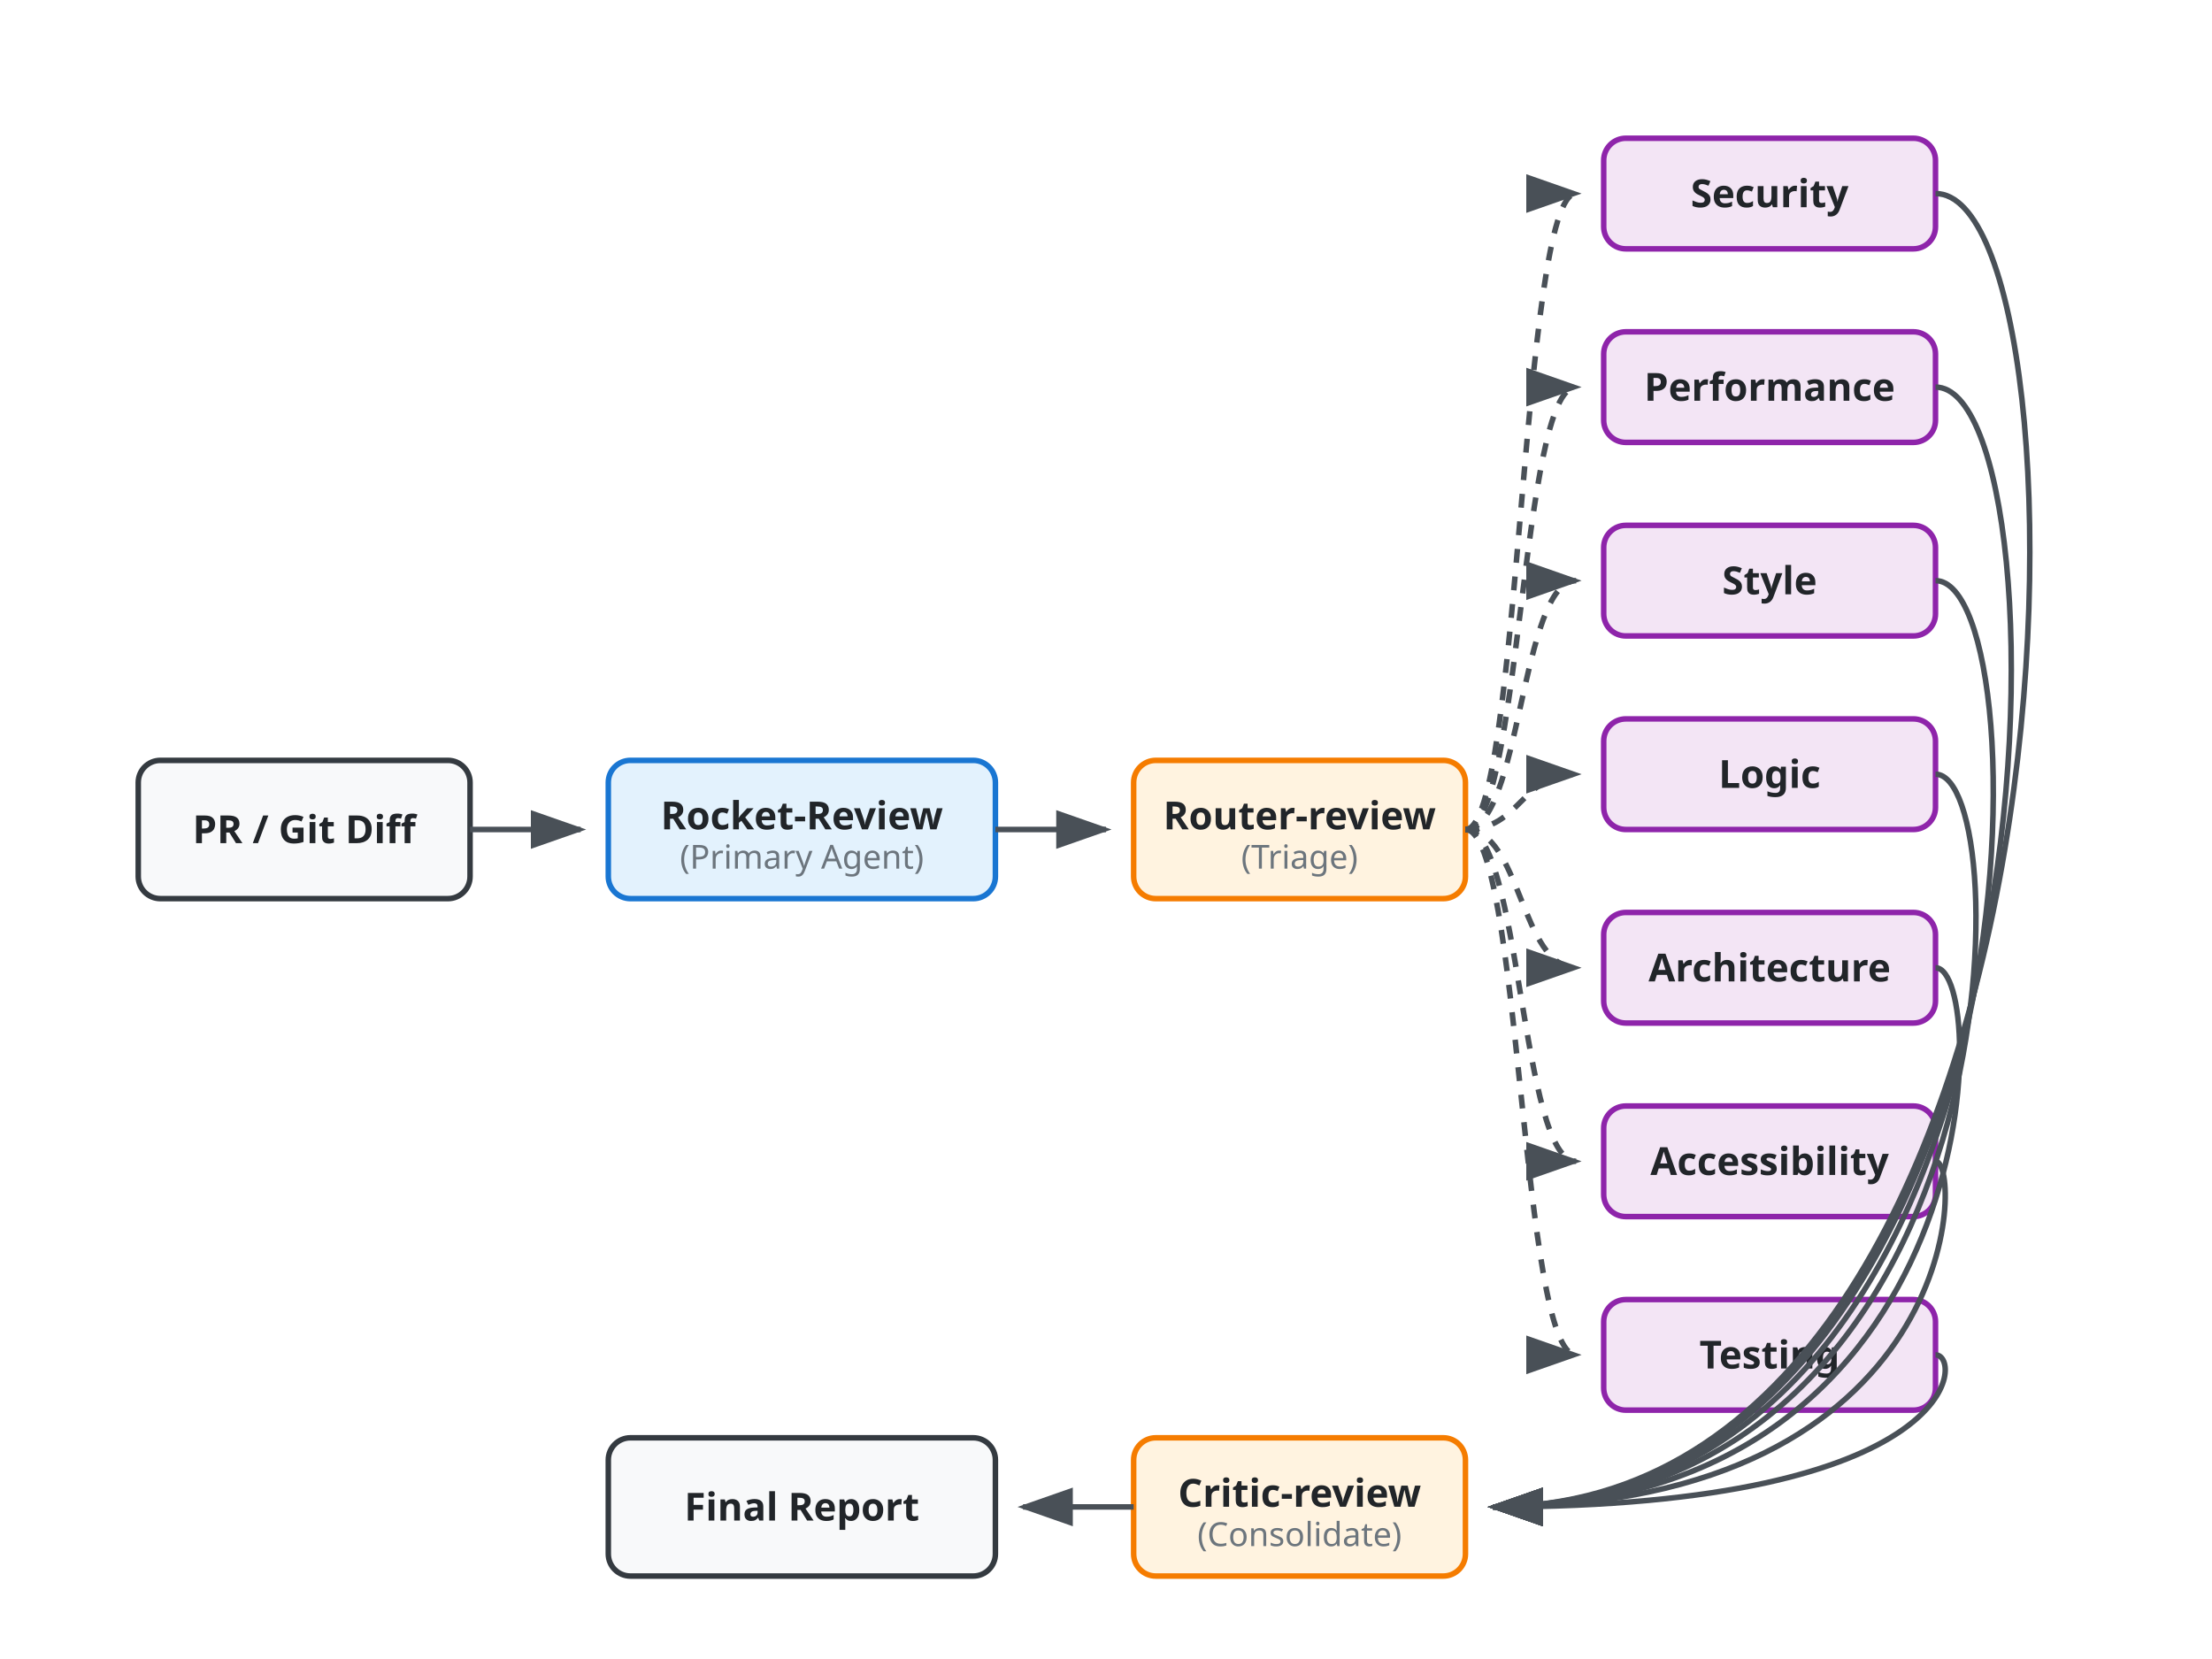
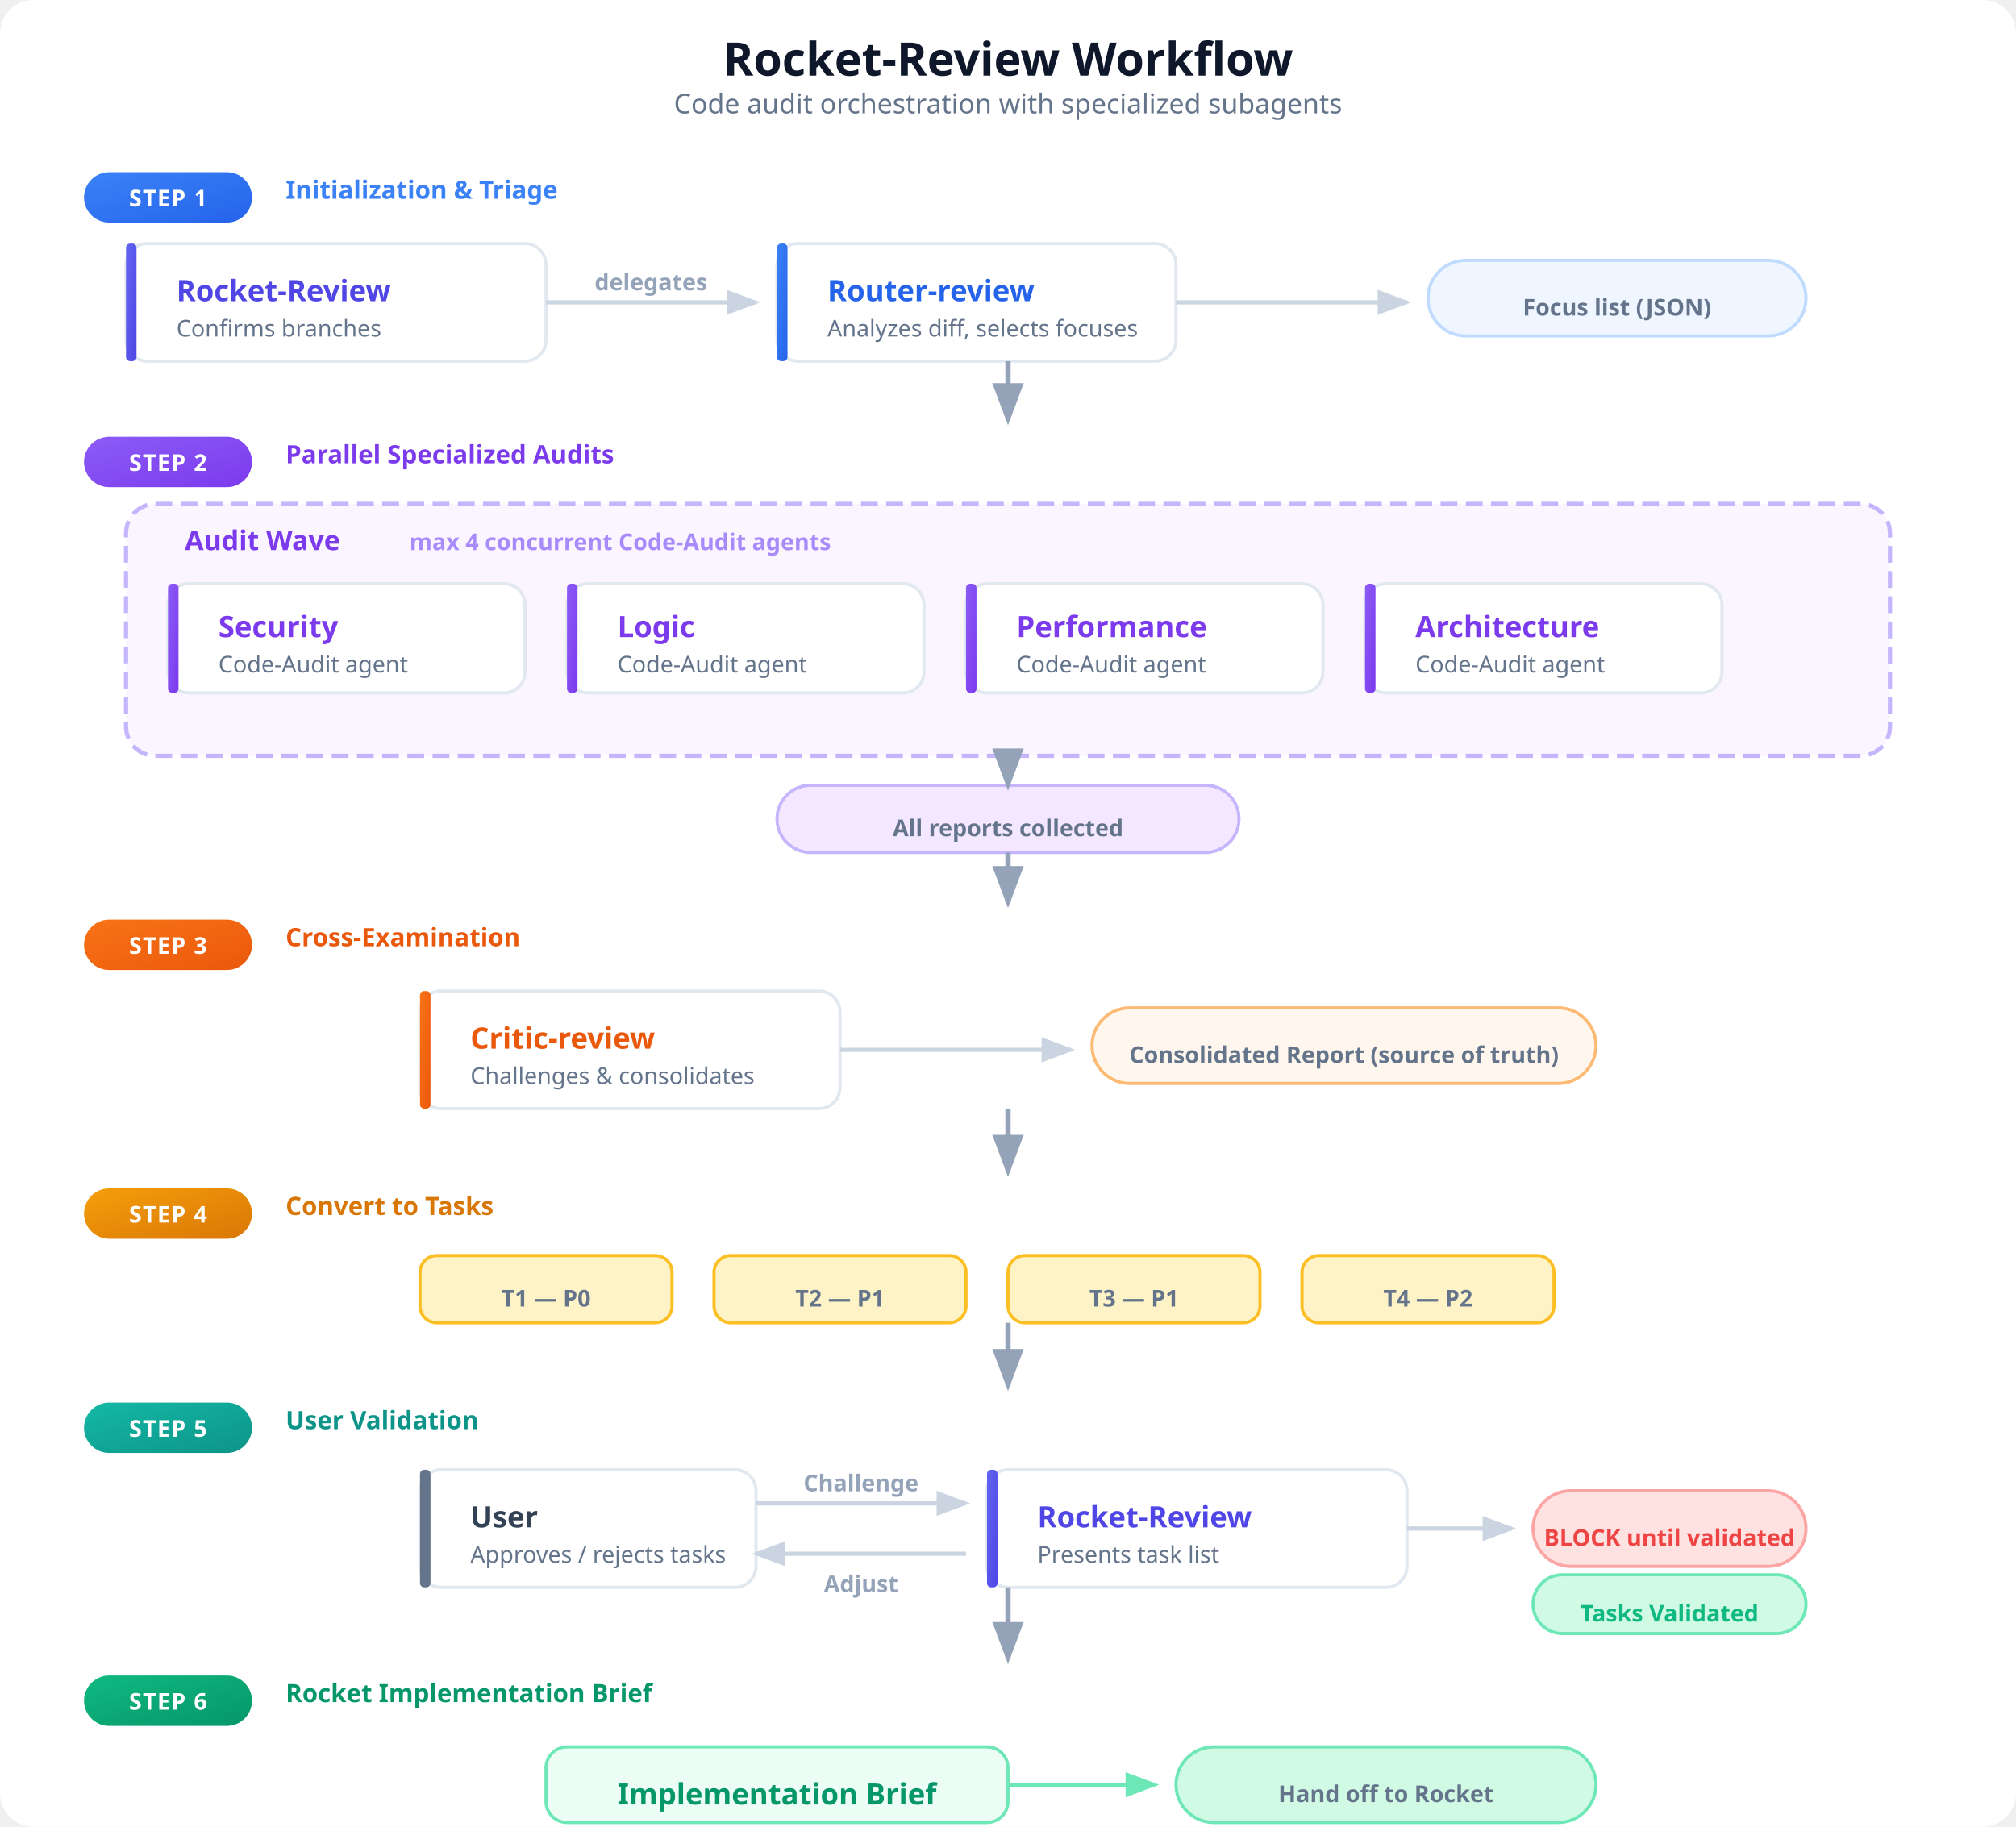
- <svg xmlns="http://www.w3.org/2000/svg" viewBox="0 0 800 600">
+ <svg xmlns="http://www.w3.org/2000/svg" viewBox="0 0 960 870">
  <defs>
    <style>
-       .box { fill: #f8f9fa; stroke: #343a40; stroke-width: 2; rx: 8; }
-       .box-primary { fill: #e3f2fd; stroke: #1976d2; stroke-width: 2; rx: 8; }
-       .box-sub { fill: #fff3e0; stroke: #f57c00; stroke-width: 2; rx: 8; }
-       .box-audit { fill: #f3e5f5; stroke: #8e24aa; stroke-width: 2; rx: 8; }
-       .text { font-family: sans-serif; font-size: 14px; fill: #212529; text-anchor: middle; dominant-baseline: middle; }
-       .text-bold { font-weight: bold; }
-       .text-small { font-size: 12px; fill: #6c757d; }
-       .arrow { stroke: #495057; stroke-width: 2; fill: none; marker-end: url(#arrowhead); }
-       .arrow-dashed { stroke: #495057; stroke-width: 2; fill: none; stroke-dasharray: 5,5; marker-end: url(#arrowhead); }
+       .title { font-family: 'Segoe UI', system-ui, sans-serif; font-size: 22px; font-weight: 700; fill: #0f172a; }
+       .subtitle { font-family: 'Segoe UI', system-ui, sans-serif; font-size: 13px; fill: #64748b; }
+       .badge-text { font-family: 'Segoe UI', system-ui, sans-serif; font-size: 11px; font-weight: 700; fill: #ffffff; text-anchor: middle; dominant-baseline: central; letter-spacing: 0.5px; }
+       .card-title { font-family: 'Segoe UI', system-ui, sans-serif; font-size: 14px; font-weight: 700; dominant-baseline: central; }
+       .card-sub { font-family: 'Segoe UI', system-ui, sans-serif; font-size: 11px; fill: #64748b; dominant-baseline: central; }
+       .label { font-family: 'Segoe UI', system-ui, sans-serif; font-size: 11px; fill: #94a3b8; text-anchor: middle; dominant-baseline: central; font-weight: 600; }
+       .label-pass { font-family: 'Segoe UI', system-ui, sans-serif; font-size: 11px; fill: #10b981; text-anchor: middle; dominant-baseline: central; font-weight: 600; }
+       .label-block { font-family: 'Segoe UI', system-ui, sans-serif; font-size: 11px; fill: #ef4444; text-anchor: middle; dominant-baseline: central; font-weight: 600; }
+       .phase-label { font-family: 'Segoe UI', system-ui, sans-serif; font-size: 12px; font-weight: 600; dominant-baseline: central; }
+       .wave-title { font-family: 'Segoe UI', system-ui, sans-serif; font-size: 13px; font-weight: 700; fill: #7c3aed; }
+       .wave-sub { font-family: 'Segoe UI', system-ui, sans-serif; font-size: 11px; fill: #a78bfa; font-weight: 600; }
+       .arrow { stroke: #cbd5e1; stroke-width: 2; fill: none; marker-end: url(#arrow-default); }
+       .arrow-bold { stroke: #94a3b8; stroke-width: 2.5; fill: none; marker-end: url(#arrow-bold); }
+       .arrow-pass { stroke: #6ee7b7; stroke-width: 2; fill: none; marker-end: url(#arrow-pass); }
+       .arrow-bidir { stroke: #cbd5e1; stroke-width: 2; fill: none; }
    </style>
-     <marker id="arrowhead" markerWidth="10" markerHeight="7" refX="9" refY="3.5" orient="auto">
-       <polygon points="0 0, 10 3.5, 0 7" fill="#495057" />
+     <marker id="arrow-default" markerWidth="8" markerHeight="6" refX="7" refY="3" orient="auto">
+       <polygon points="0 0, 8 3, 0 6" fill="#cbd5e1" />
    </marker>
+     <marker id="arrow-bold" markerWidth="8" markerHeight="6" refX="7" refY="3" orient="auto">
+       <polygon points="0 0, 8 3, 0 6" fill="#94a3b8" />
+     </marker>
+     <marker id="arrow-pass" markerWidth="8" markerHeight="6" refX="7" refY="3" orient="auto">
+       <polygon points="0 0, 8 3, 0 6" fill="#6ee7b7" />
+     </marker>
+     <marker id="arrow-bidir-r" markerWidth="8" markerHeight="6" refX="7" refY="3" orient="auto">
+       <polygon points="0 0, 8 3, 0 6" fill="#cbd5e1" />
+     </marker>
+     <linearGradient id="grad-blue" x1="0%" y1="0%" x2="100%" y2="100%">
+       <stop offset="0%" stop-color="#3b82f6" />
+       <stop offset="100%" stop-color="#2563eb" />
+     </linearGradient>
+     <linearGradient id="grad-violet" x1="0%" y1="0%" x2="100%" y2="100%">
+       <stop offset="0%" stop-color="#8b5cf6" />
+       <stop offset="100%" stop-color="#7c3aed" />
+     </linearGradient>
+     <linearGradient id="grad-orange" x1="0%" y1="0%" x2="100%" y2="100%">
+       <stop offset="0%" stop-color="#f97316" />
+       <stop offset="100%" stop-color="#ea580c" />
+     </linearGradient>
+     <linearGradient id="grad-amber" x1="0%" y1="0%" x2="100%" y2="100%">
+       <stop offset="0%" stop-color="#f59e0b" />
+       <stop offset="100%" stop-color="#d97706" />
+     </linearGradient>
+     <linearGradient id="grad-emerald" x1="0%" y1="0%" x2="100%" y2="100%">
+       <stop offset="0%" stop-color="#10b981" />
+       <stop offset="100%" stop-color="#059669" />
+     </linearGradient>
+     <linearGradient id="grad-indigo" x1="0%" y1="0%" x2="100%" y2="100%">
+       <stop offset="0%" stop-color="#6366f1" />
+       <stop offset="100%" stop-color="#4f46e5" />
+     </linearGradient>
+     <linearGradient id="grad-teal" x1="0%" y1="0%" x2="100%" y2="100%">
+       <stop offset="0%" stop-color="#14b8a6" />
+       <stop offset="100%" stop-color="#0d9488" />
+     </linearGradient>
  </defs>
-   <rect width="100%" height="100%" fill="#ffffff" />
-   <rect x="50" y="275" width="120" height="50" class="box" />
-   <text x="110" y="300" class="text text-bold">PR / Git Diff</text>
-   <rect x="220" y="275" width="140" height="50" class="box-primary" />
-   <text x="290" y="295" class="text text-bold">Rocket-Review</text>
-   <text x="290" y="310" class="text text-small">(Primary Agent)</text>
-   <rect x="410" y="275" width="120" height="50" class="box-sub" />
-   <text x="470" y="295" class="text text-bold">Router-review</text>
-   <text x="470" y="310" class="text text-small">(Triage)</text>
-   <rect x="580" y="50" width="120" height="40" class="box-audit" />
-   <text x="640" y="70" class="text text-bold">Security</text>
-   <rect x="580" y="120" width="120" height="40" class="box-audit" />
-   <text x="640" y="140" class="text text-bold">Performance</text>
-   <rect x="580" y="190" width="120" height="40" class="box-audit" />
-   <text x="640" y="210" class="text text-bold">Style</text>
-   <rect x="580" y="260" width="120" height="40" class="box-audit" />
-   <text x="640" y="280" class="text text-bold">Logic</text>
-   <rect x="580" y="330" width="120" height="40" class="box-audit" />
-   <text x="640" y="350" class="text text-bold">Architecture</text>
-   <rect x="580" y="400" width="120" height="40" class="box-audit" />
-   <text x="640" y="420" class="text text-bold">Accessibility</text>
-   <rect x="580" y="470" width="120" height="40" class="box-audit" />
-   <text x="640" y="490" class="text text-bold">Testing</text>
-   <rect x="410" y="520" width="120" height="50" class="box-sub" />
-   <text x="470" y="540" class="text text-bold">Critic-review</text>
-   <text x="470" y="555" class="text text-small">(Consolidate)</text>
-   <rect x="220" y="520" width="140" height="50" class="box" />
-   <text x="290" y="545" class="text text-bold">Final Report</text>
-   <path d="M 170 300 L 210 300" class="arrow" />
-   <path d="M 360 300 L 400 300" class="arrow" />
-   <path d="M 530 300 C 550 300, 550 70, 570 70" class="arrow-dashed" />
-   <path d="M 530 300 C 550 300, 550 140, 570 140" class="arrow-dashed" />
-   <path d="M 530 300 C 550 300, 550 210, 570 210" class="arrow-dashed" />
-   <path d="M 530 300 C 550 300, 550 280, 570 280" class="arrow-dashed" />
-   <path d="M 530 300 C 550 300, 550 350, 570 350" class="arrow-dashed" />
-   <path d="M 530 300 C 550 300, 550 420, 570 420" class="arrow-dashed" />
-   <path d="M 530 300 C 550 300, 550 490, 570 490" class="arrow-dashed" />
-   <path d="M 700 70 C 760 70, 760 545, 540 545" class="arrow" />
-   <path d="M 700 140 C 750 140, 750 545, 540 545" class="arrow" />
-   <path d="M 700 210 C 740 210, 740 545, 540 545" class="arrow" />
-   <path d="M 700 280 C 730 280, 730 545, 540 545" class="arrow" />
-   <path d="M 700 350 C 720 350, 720 545, 540 545" class="arrow" />
-   <path d="M 700 420 C 710 420, 710 545, 540 545" class="arrow" />
-   <path d="M 700 490 C 710 490, 710 545, 540 545" class="arrow" />
-   <path d="M 410 545 L 370 545" class="arrow" />
+   <rect x="0" y="0" width="960" height="870" fill="#ffffff" rx="16" />
+   <text x="480" y="36" class="title" text-anchor="middle">Rocket-Review Workflow</text>
+   <text x="480" y="54" class="subtitle" text-anchor="middle">Code audit orchestration with specialized subagents</text>
+   <rect x="40" y="82" width="80" height="24" rx="12" fill="url(#grad-blue)" />
+   <text x="80" y="94" class="badge-text">STEP 1</text>
+   <text x="136" y="90" class="phase-label" fill="#3b82f6">Initialization &amp; Triage</text>
+   <rect x="60" y="116" width="200" height="56" rx="10" fill="#ffffff" stroke="#e2e8f0" stroke-width="1.5" />
+   <rect x="60" y="116" width="5" height="56" rx="2" fill="url(#grad-indigo)" />
+   <text x="84" y="138" class="card-title" fill="#4f46e5">Rocket-Review</text>
+   <text x="84" y="156" class="card-sub">Confirms branches</text>
+   <rect x="370" y="116" width="190" height="56" rx="10" fill="#ffffff" stroke="#e2e8f0" stroke-width="1.5" />
+   <rect x="370" y="116" width="5" height="56" rx="2" fill="url(#grad-blue)" />
+   <text x="394" y="138" class="card-title" fill="#2563eb">Router-review</text>
+   <text x="394" y="156" class="card-sub">Analyzes diff, selects focuses</text>
+   <rect x="680" y="124" width="180" height="36" rx="18" fill="#eff6ff" stroke="#bfdbfe" stroke-width="1.5" />
+   <text x="770" y="146" class="card-sub" fill="#2563eb" font-weight="700" text-anchor="middle">Focus list (JSON)</text>
+   <path d="M 260 144 L 360 144" class="arrow" />
+   <text x="310" y="134" class="label">delegates</text>
+   <path d="M 560 144 L 670 144" class="arrow" />
+   <path d="M 480 172 L 480 200" class="arrow-bold" />
+   <rect x="40" y="208" width="80" height="24" rx="12" fill="url(#grad-violet)" />
+   <text x="80" y="220" class="badge-text">STEP 2</text>
+   <text x="136" y="216" class="phase-label" fill="#7c3aed">Parallel Specialized Audits</text>
+   <rect x="60" y="240" width="840" height="120" rx="14" fill="#faf5ff" stroke="#c4b5fd" stroke-width="2" stroke-dasharray="8,4" />
+   <text x="88" y="262" class="wave-title">Audit Wave</text>
+   <text x="195" y="262" class="wave-sub">max 4 concurrent Code-Audit agents</text>
+   <rect x="80" y="278" width="170" height="52" rx="10" fill="#ffffff" stroke="#e2e8f0" stroke-width="1.5" />
+   <rect x="80" y="278" width="5" height="52" rx="2" fill="url(#grad-violet)" />
+   <text x="104" y="298" class="card-title" fill="#7c3aed">Security</text>
+   <text x="104" y="316" class="card-sub">Code-Audit agent</text>
+   <rect x="270" y="278" width="170" height="52" rx="10" fill="#ffffff" stroke="#e2e8f0" stroke-width="1.5" />
+   <rect x="270" y="278" width="5" height="52" rx="2" fill="url(#grad-violet)" />
+   <text x="294" y="298" class="card-title" fill="#7c3aed">Logic</text>
+   <text x="294" y="316" class="card-sub">Code-Audit agent</text>
+   <rect x="460" y="278" width="170" height="52" rx="10" fill="#ffffff" stroke="#e2e8f0" stroke-width="1.5" />
+   <rect x="460" y="278" width="5" height="52" rx="2" fill="url(#grad-violet)" />
+   <text x="484" y="298" class="card-title" fill="#7c3aed">Performance</text>
+   <text x="484" y="316" class="card-sub">Code-Audit agent</text>
+   <rect x="650" y="278" width="170" height="52" rx="10" fill="#ffffff" stroke="#e2e8f0" stroke-width="1.5" />
+   <rect x="650" y="278" width="5" height="52" rx="2" fill="url(#grad-violet)" />
+   <text x="674" y="298" class="card-title" fill="#7c3aed">Architecture</text>
+   <text x="674" y="316" class="card-sub">Code-Audit agent</text>
+   <rect x="370" y="374" width="220" height="32" rx="16" fill="#f3e8ff" stroke="#c4b5fd" stroke-width="1.5" />
+   <text x="480" y="394" class="card-sub" fill="#7c3aed" font-weight="700" text-anchor="middle">All reports collected</text>
+   <path d="M 480 360 L 480 374" class="arrow-bold" />
+   <path d="M 480 406 L 480 430" class="arrow-bold" />
+   <rect x="40" y="438" width="80" height="24" rx="12" fill="url(#grad-orange)" />
+   <text x="80" y="450" class="badge-text">STEP 3</text>
+   <text x="136" y="446" class="phase-label" fill="#ea580c">Cross-Examination</text>
+   <rect x="200" y="472" width="200" height="56" rx="10" fill="#ffffff" stroke="#e2e8f0" stroke-width="1.5" />
+   <rect x="200" y="472" width="5" height="56" rx="2" fill="url(#grad-orange)" />
+   <text x="224" y="494" class="card-title" fill="#ea580c">Critic-review</text>
+   <text x="224" y="512" class="card-sub">Challenges &amp; consolidates</text>
+   <rect x="520" y="480" width="240" height="36" rx="18" fill="#fff7ed" stroke="#fdba74" stroke-width="1.5" />
+   <text x="640" y="502" class="card-sub" fill="#ea580c" font-weight="700" text-anchor="middle">Consolidated Report (source of truth)</text>
+   <path d="M 400 500 L 510 500" class="arrow" />
+   <path d="M 480 528 L 480 558" class="arrow-bold" />
+   <rect x="40" y="566" width="80" height="24" rx="12" fill="url(#grad-amber)" />
+   <text x="80" y="578" class="badge-text">STEP 4</text>
+   <text x="136" y="574" class="phase-label" fill="#d97706">Convert to Tasks</text>
+   <rect x="200" y="598" width="120" height="32" rx="8" fill="#fef3c7" stroke="#fbbf24" stroke-width="1.5" />
+   <text x="260" y="618" class="card-sub" fill="#92400e" font-weight="700" text-anchor="middle">T1 — P0</text>
+   <rect x="340" y="598" width="120" height="32" rx="8" fill="#fef3c7" stroke="#fbbf24" stroke-width="1.5" />
+   <text x="400" y="618" class="card-sub" fill="#92400e" font-weight="700" text-anchor="middle">T2 — P1</text>
+   <rect x="480" y="598" width="120" height="32" rx="8" fill="#fef3c7" stroke="#fbbf24" stroke-width="1.5" />
+   <text x="540" y="618" class="card-sub" fill="#92400e" font-weight="700" text-anchor="middle">T3 — P1</text>
+   <rect x="620" y="598" width="120" height="32" rx="8" fill="#fef3c7" stroke="#fbbf24" stroke-width="1.5" />
+   <text x="680" y="618" class="card-sub" fill="#92400e" font-weight="700" text-anchor="middle">T4 — P2</text>
+   <path d="M 480 630 L 480 660" class="arrow-bold" />
+   <rect x="40" y="668" width="80" height="24" rx="12" fill="url(#grad-teal)" />
+   <text x="80" y="680" class="badge-text">STEP 5</text>
+   <text x="136" y="676" class="phase-label" fill="#0d9488">User Validation</text>
+   <rect x="200" y="700" width="160" height="56" rx="10" fill="#ffffff" stroke="#e2e8f0" stroke-width="1.5" />
+   <rect x="200" y="700" width="5" height="56" rx="2" fill="#64748b" />
+   <text x="224" y="722" class="card-title" fill="#334155">User</text>
+   <text x="224" y="740" class="card-sub">Approves / rejects tasks</text>
+   <path d="M 360 716 L 460 716" class="arrow-bidir" marker-end="url(#arrow-bidir-r)" />
+   <path d="M 460 740 L 360 740" class="arrow-bidir" marker-end="url(#arrow-bidir-r)" />
+   <text x="410" y="706" class="label">Challenge</text>
+   <text x="410" y="754" class="label">Adjust</text>
+   <rect x="470" y="700" width="200" height="56" rx="10" fill="#ffffff" stroke="#e2e8f0" stroke-width="1.5" />
+   <rect x="470" y="700" width="5" height="56" rx="2" fill="url(#grad-indigo)" />
+   <text x="494" y="722" class="card-title" fill="#4f46e5">Rocket-Review</text>
+   <text x="494" y="740" class="card-sub">Presents task list</text>
+   <rect x="730" y="710" width="130" height="36" rx="18" fill="#fee2e2" stroke="#fca5a5" stroke-width="1.5" />
+   <text x="795" y="732" class="label-block" font-weight="700">BLOCK until validated</text>
+   <path d="M 670 728 L 720 728" class="arrow" />
+   <rect x="730" y="750" width="130" height="28" rx="14" fill="#d1fae5" stroke="#6ee7b7" stroke-width="1.5" />
+   <text x="795" y="768" class="label-pass" font-weight="700">Tasks Validated</text>
+   <path d="M 480 756 L 480 790" class="arrow-bold" />
+   <rect x="40" y="798" width="80" height="24" rx="12" fill="url(#grad-emerald)" />
+   <text x="80" y="810" class="badge-text">STEP 6</text>
+   <text x="136" y="806" class="phase-label" fill="#059669">Rocket Implementation Brief</text>
+   <rect x="260" y="832" width="220" height="36" rx="10" fill="#ecfdf5" stroke="#6ee7b7" stroke-width="1.5" />
+   <text x="370" y="854" class="card-title" fill="#059669" text-anchor="middle">Implementation Brief</text>
+   <rect x="560" y="832" width="200" height="36" rx="18" fill="#d1fae5" stroke="#6ee7b7" stroke-width="1.5" />
+   <text x="660" y="854" class="card-sub" fill="#059669" font-weight="700" text-anchor="middle">Hand off to Rocket</text>
+   <path d="M 480 850 L 550 850" class="arrow-pass" />
</svg>
